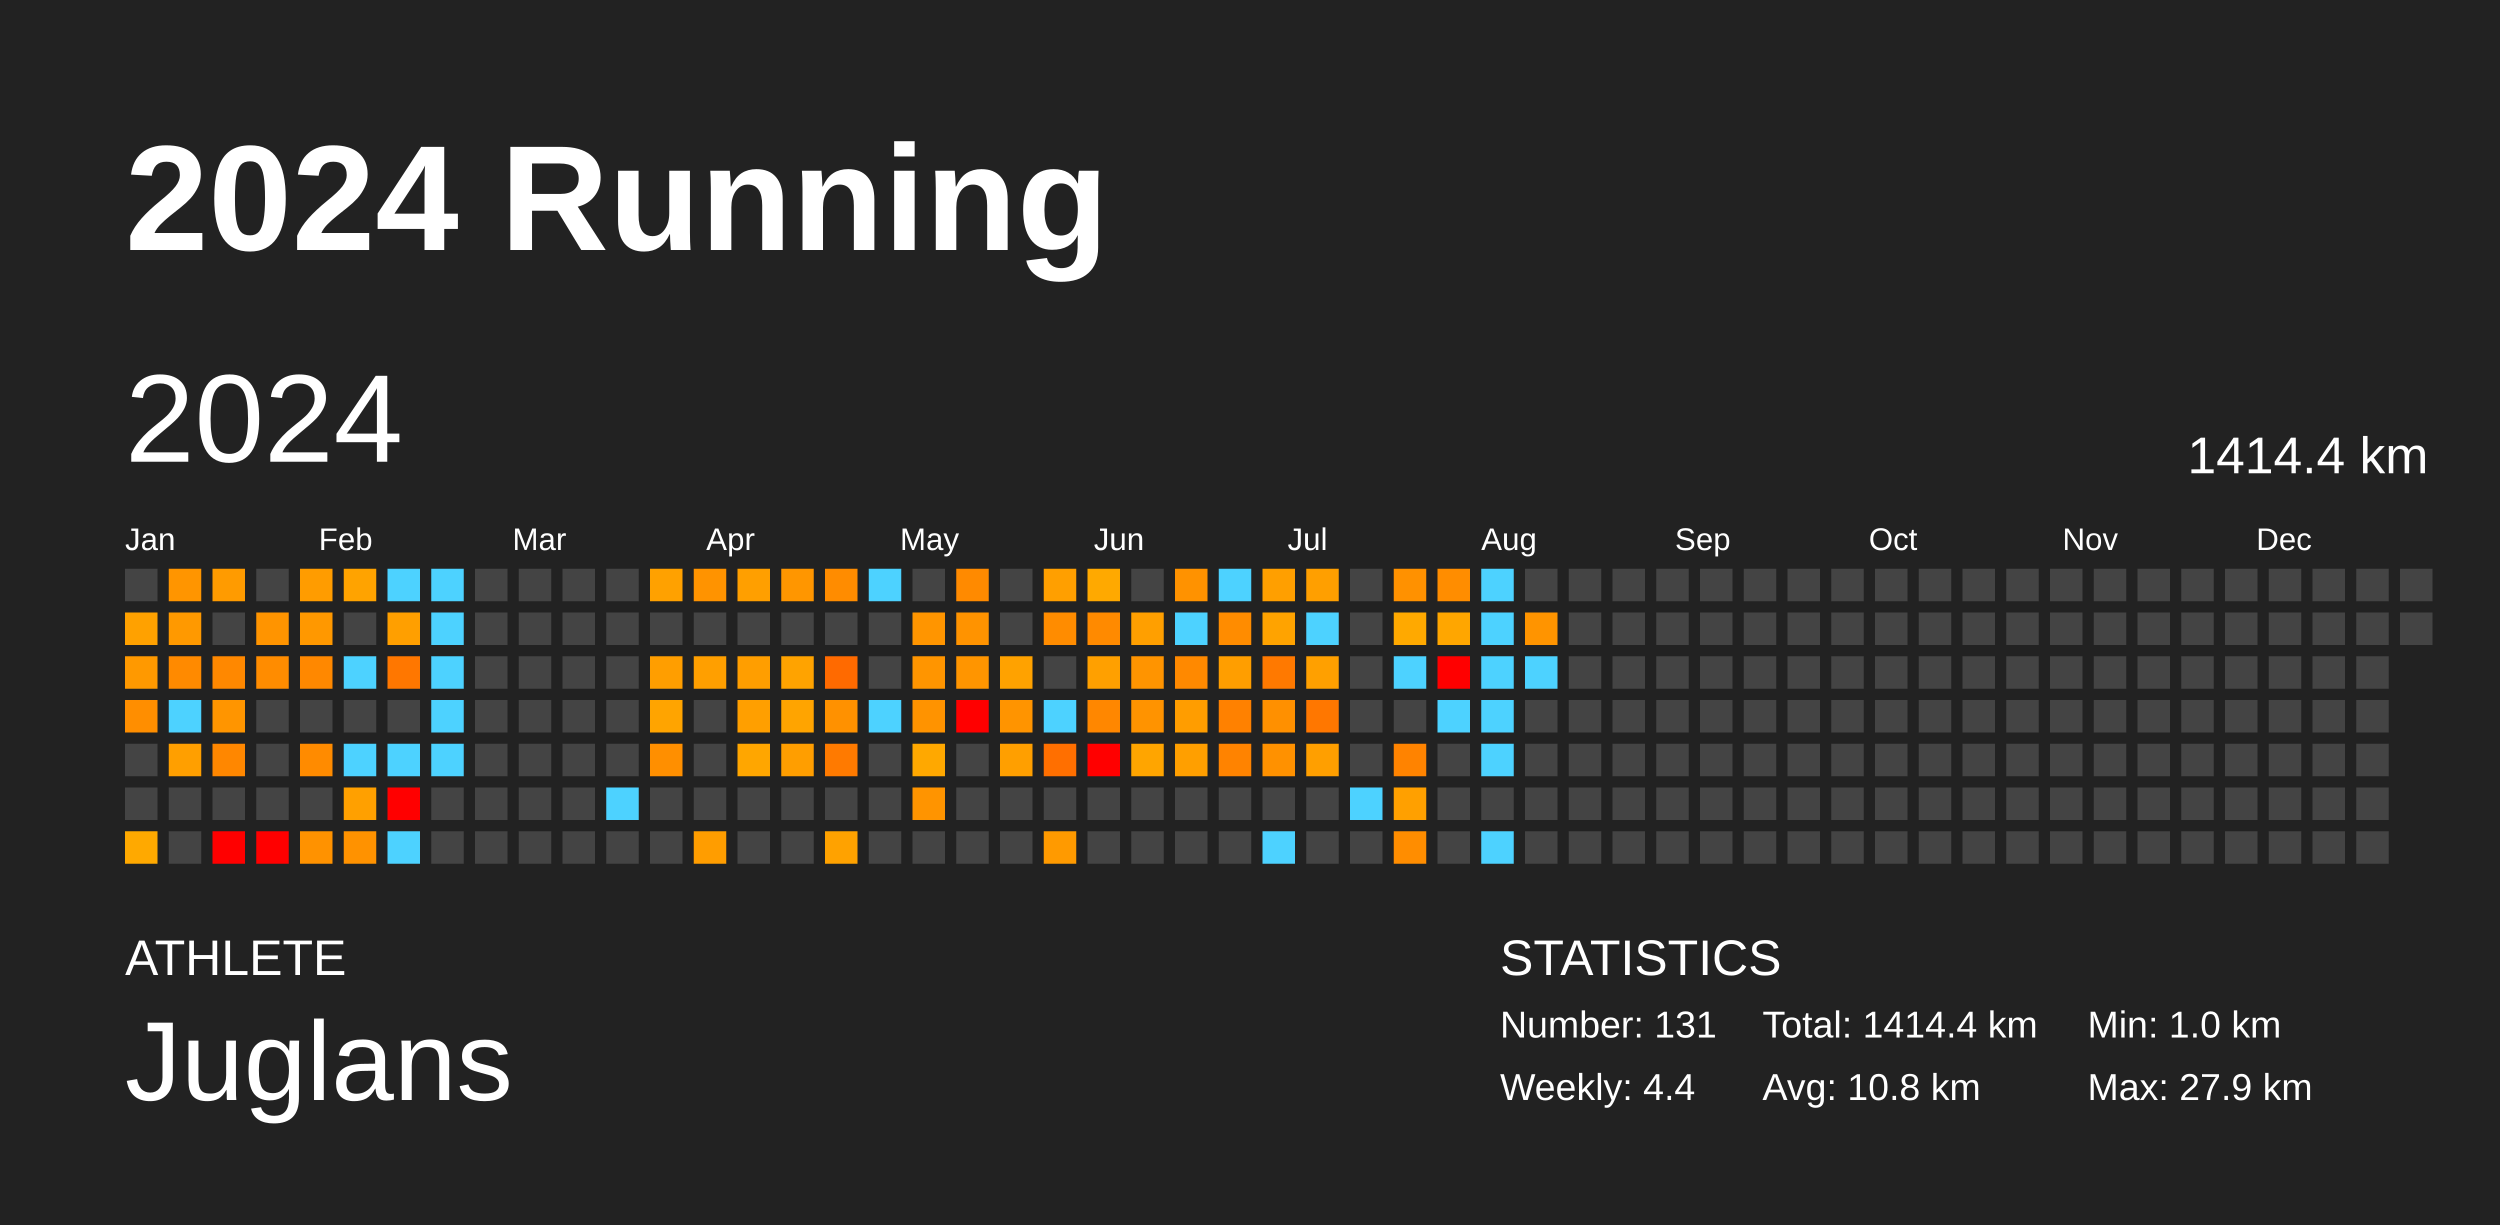
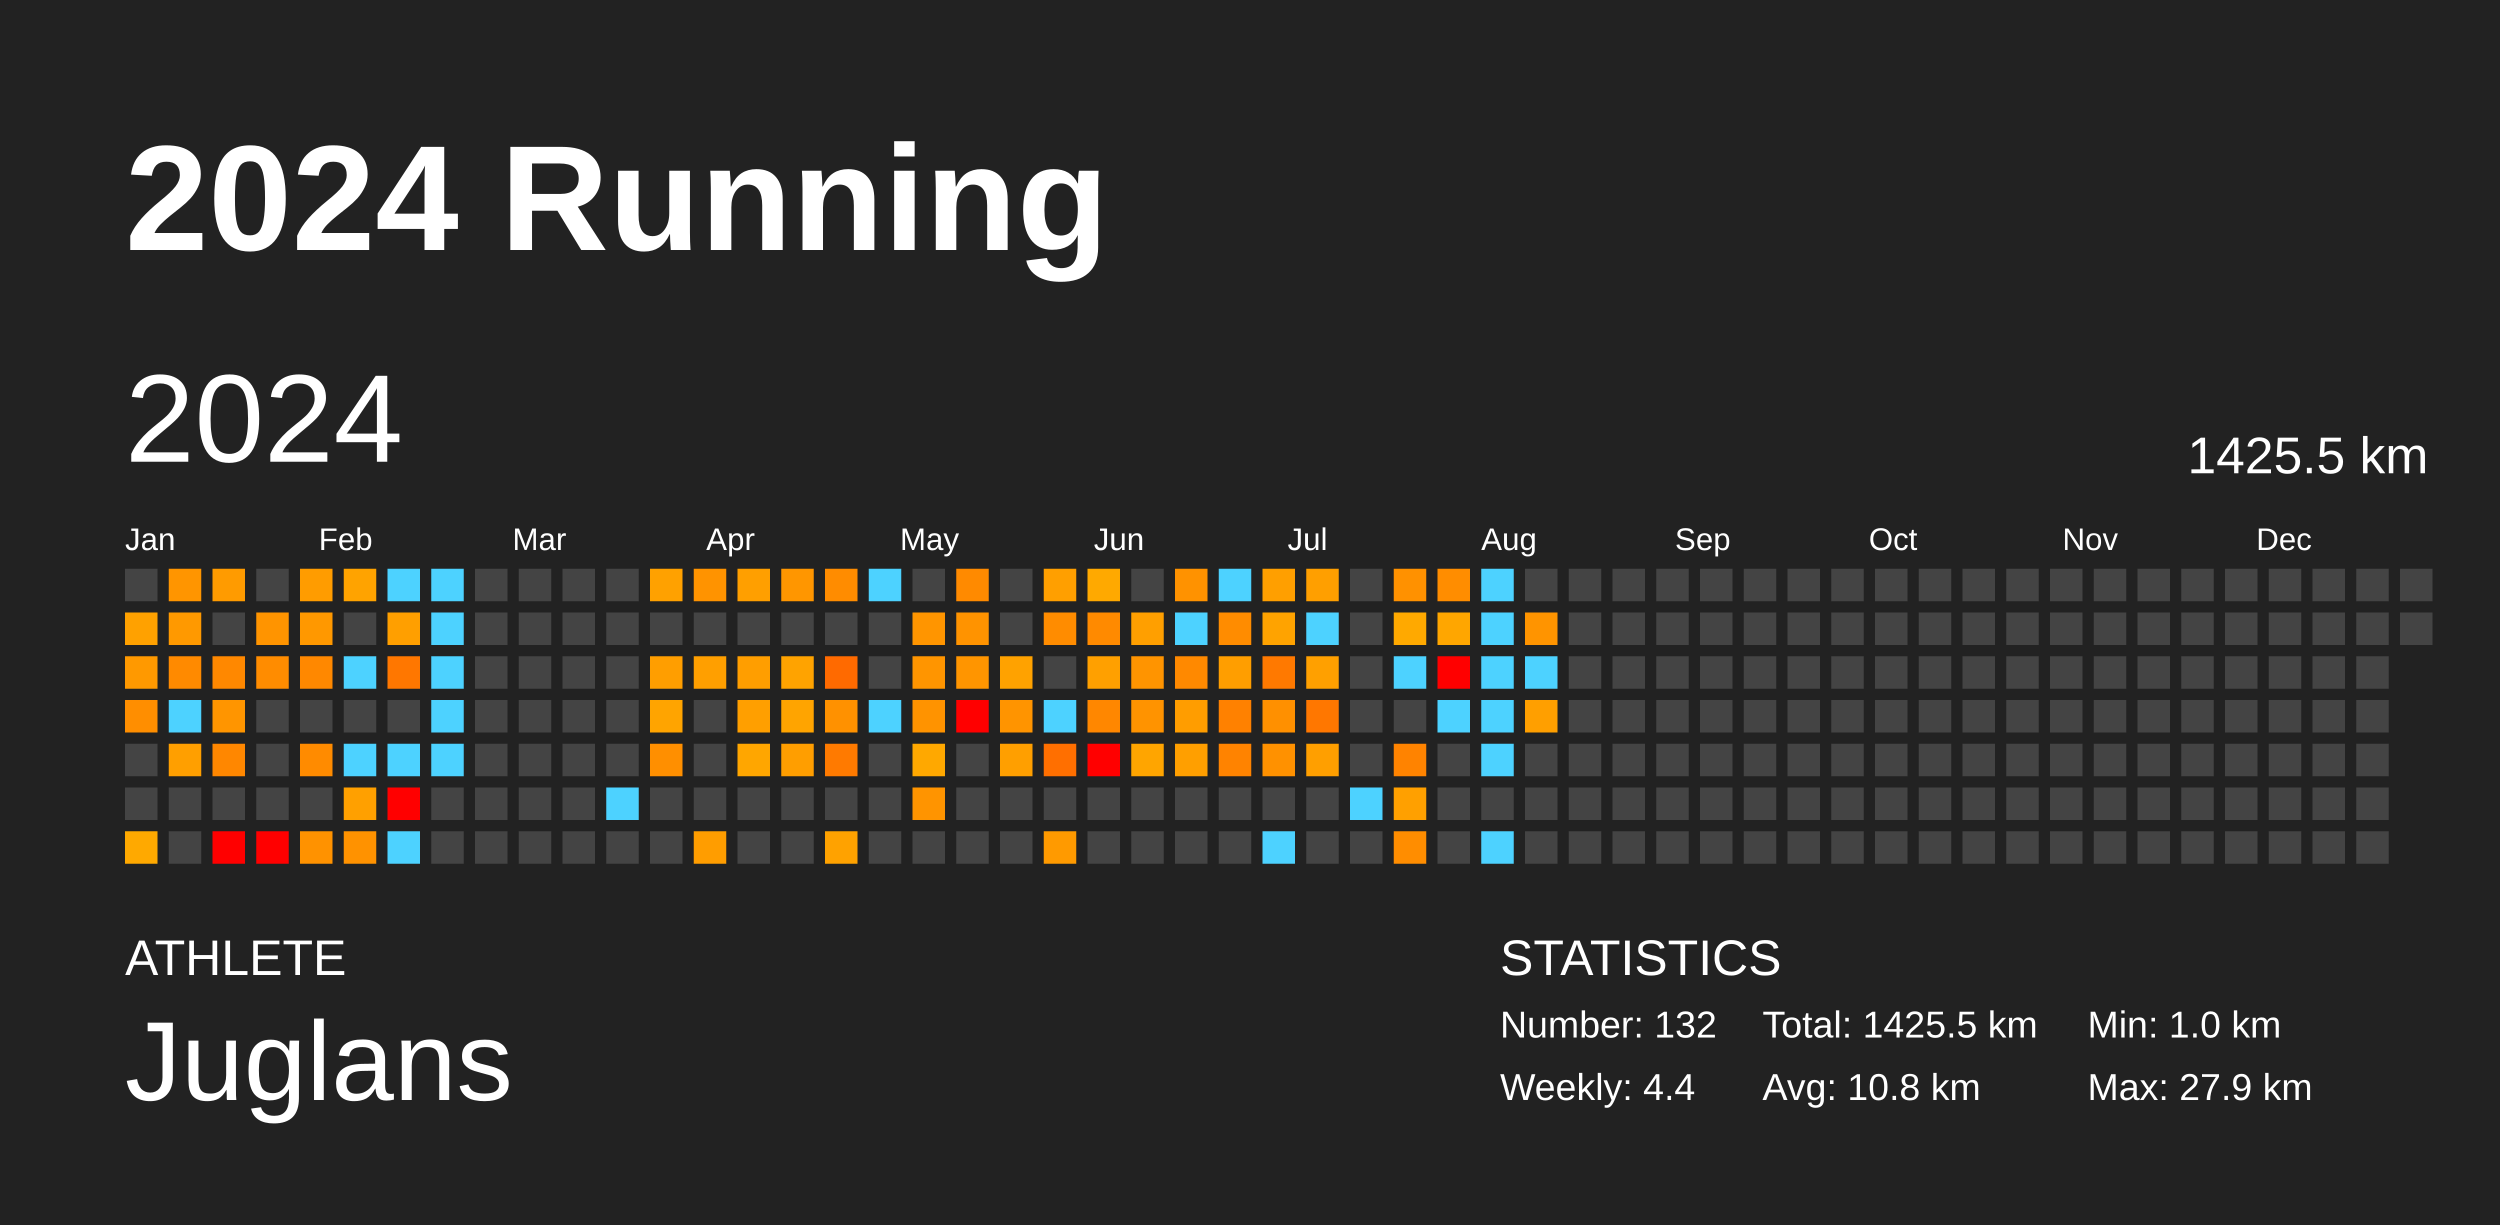
<svg xmlns="http://www.w3.org/2000/svg" baseProfile="full" height="98mm" version="1.1" viewBox="0,0,200,98" width="200mm">
  <defs />
  <rect fill="#222222" height="98" width="200" x="0" y="0" />
  <text fill="#FFFFFF" style="font-size:12px; font-family:Arial; font-weight:bold;" x="10" y="20">2024 Running</text>
  <text fill="#FFFFFF" style="font-size:4px; font-family:Arial" x="10" y="78">ATHLETE</text>
  <text fill="#FFFFFF" style="font-size:9px; font-family:Arial" x="10" y="88">Juglans</text>
  <text fill="#FFFFFF" style="font-size:4px; font-family:Arial" x="120" y="78">STATISTICS</text>
-   <text fill="#FFFFFF" style="font-size:3px; font-family:Arial" x="120" y="83">Number: 131</text>
+   <text fill="#FFFFFF" style="font-size:3px; font-family:Arial" x="120" y="83">Number: 132</text>
  <text fill="#FFFFFF" style="font-size:3px; font-family:Arial" x="120" y="88">Weekly: 4.4</text>
-   <text fill="#FFFFFF" style="font-size:3px; font-family:Arial" x="141" y="83">Total: 1414.4 km</text>
+   <text fill="#FFFFFF" style="font-size:3px; font-family:Arial" x="141" y="83">Total: 1425.5 km</text>
  <text fill="#FFFFFF" style="font-size:3px; font-family:Arial" x="141" y="88">Avg: 10.8 km</text>
  <text fill="#FFFFFF" style="font-size:3px; font-family:Arial" x="167" y="83">Min: 1.0 km</text>
  <text fill="#FFFFFF" style="font-size:3px; font-family:Arial" x="167" y="88">Max: 27.9 km</text>
  <text dominant-baseline="hanging" fill="#FFFFFF" style="font-size:10.0px; font-family:Arial;" x="10" y="30">2024</text>
-   <text dominant-baseline="hanging" fill="#FFFFFF" style="font-size:4.125px; font-family:Arial;" x="175" y="35">1414.4 km</text>
+   <text dominant-baseline="hanging" fill="#FFFFFF" style="font-size:4.125px; font-family:Arial;" x="175" y="35">1425.5 km</text>
  <text fill="#FFFFFF" style="font-size:2.5px; font-family:Arial" x="10.0" y="44">Jan</text>
  <text fill="#FFFFFF" style="font-size:2.5px; font-family:Arial" x="25.5" y="44">Feb</text>
  <text fill="#FFFFFF" style="font-size:2.5px; font-family:Arial" x="41.0" y="44">Mar</text>
  <text fill="#FFFFFF" style="font-size:2.5px; font-family:Arial" x="56.5" y="44">Apr</text>
  <text fill="#FFFFFF" style="font-size:2.5px; font-family:Arial" x="72.0" y="44">May</text>
  <text fill="#FFFFFF" style="font-size:2.5px; font-family:Arial" x="87.5" y="44">Jun</text>
  <text fill="#FFFFFF" style="font-size:2.5px; font-family:Arial" x="103.0" y="44">Jul</text>
  <text fill="#FFFFFF" style="font-size:2.5px; font-family:Arial" x="118.5" y="44">Aug</text>
  <text fill="#FFFFFF" style="font-size:2.5px; font-family:Arial" x="134.0" y="44">Sep</text>
  <text fill="#FFFFFF" style="font-size:2.5px; font-family:Arial" x="149.5" y="44">Oct</text>
  <text fill="#FFFFFF" style="font-size:2.5px; font-family:Arial" x="165.0" y="44">Nov</text>
  <text fill="#FFFFFF" style="font-size:2.5px; font-family:Arial" x="180.5" y="44">Dec</text>
  <rect fill="#444444" height="2.6" width="2.6" x="10.0" y="45.5" />
  <rect fill="#ffa100" height="2.6" width="2.6" x="10.0" y="49.0" />
  <rect fill="#ff9900" height="2.6" width="2.6" x="10.0" y="52.5" />
  <rect fill="#ff8e00" height="2.6" width="2.6" x="10.0" y="56.0" />
  <rect fill="#444444" height="2.6" width="2.6" x="10.0" y="59.5" />
  <rect fill="#444444" height="2.6" width="2.6" x="10.0" y="63.0" />
  <rect fill="#ffa900" height="2.6" width="2.6" x="10.0" y="66.5" />
  <rect fill="#ff9500" height="2.6" width="2.6" x="13.5" y="45.5" />
  <rect fill="#ff9900" height="2.6" width="2.6" x="13.5" y="49.0" />
  <rect fill="#ff8a00" height="2.6" width="2.6" x="13.5" y="52.5" />
  <rect fill="#4dd2ff" height="2.6" width="2.6" x="13.5" y="56.0" />
  <rect fill="#ff9f00" height="2.6" width="2.6" x="13.5" y="59.5" />
  <rect fill="#444444" height="2.6" width="2.6" x="13.5" y="63.0" />
  <rect fill="#444444" height="2.6" width="2.6" x="13.5" y="66.5" />
  <rect fill="#ff9b00" height="2.6" width="2.6" x="17.0" y="45.5" />
  <rect fill="#444444" height="2.6" width="2.6" x="17.0" y="49.0" />
  <rect fill="#ff8800" height="2.6" width="2.6" x="17.0" y="52.5" />
  <rect fill="#ff9500" height="2.6" width="2.6" x="17.0" y="56.0" />
  <rect fill="#ff8700" height="2.6" width="2.6" x="17.0" y="59.5" />
  <rect fill="#444444" height="2.6" width="2.6" x="17.0" y="63.0" />
  <rect fill="red" height="2.6" width="2.6" x="17.0" y="66.5" />
  <rect fill="#444444" height="2.6" width="2.6" x="20.5" y="45.5" />
  <rect fill="#ff9400" height="2.6" width="2.6" x="20.5" y="49.0" />
  <rect fill="#ff8c00" height="2.6" width="2.6" x="20.5" y="52.5" />
  <rect fill="#444444" height="2.6" width="2.6" x="20.5" y="56.0" />
  <rect fill="#444444" height="2.6" width="2.6" x="20.5" y="59.5" />
  <rect fill="#444444" height="2.6" width="2.6" x="20.5" y="63.0" />
  <rect fill="red" height="2.6" width="2.6" x="20.5" y="66.5" />
  <rect fill="#ff9c00" height="2.6" width="2.6" x="24.0" y="45.5" />
  <rect fill="#ff9800" height="2.6" width="2.6" x="24.0" y="49.0" />
  <rect fill="#ff8800" height="2.6" width="2.6" x="24.0" y="52.5" />
  <rect fill="#444444" height="2.6" width="2.6" x="24.0" y="56.0" />
  <rect fill="#ff8b00" height="2.6" width="2.6" x="24.0" y="59.5" />
  <rect fill="#444444" height="2.6" width="2.6" x="24.0" y="63.0" />
  <rect fill="#ff9200" height="2.6" width="2.6" x="24.0" y="66.5" />
  <rect fill="#ffa300" height="2.6" width="2.6" x="27.5" y="45.5" />
  <rect fill="#444444" height="2.6" width="2.6" x="27.5" y="49.0" />
  <rect fill="#4dd2ff" height="2.6" width="2.6" x="27.5" y="52.5" />
  <rect fill="#444444" height="2.6" width="2.6" x="27.5" y="56.0" />
  <rect fill="#4dd2ff" height="2.6" width="2.6" x="27.5" y="59.5" />
  <rect fill="#ffa000" height="2.6" width="2.6" x="27.5" y="63.0" />
  <rect fill="#ff9200" height="2.6" width="2.6" x="27.5" y="66.5" />
  <rect fill="#4dd2ff" height="2.6" width="2.6" x="31.0" y="45.5" />
  <rect fill="#ff9f00" height="2.6" width="2.6" x="31.0" y="49.0" />
  <rect fill="#ff7700" height="2.6" width="2.6" x="31.0" y="52.5" />
  <rect fill="#444444" height="2.6" width="2.6" x="31.0" y="56.0" />
  <rect fill="#4dd2ff" height="2.6" width="2.6" x="31.0" y="59.5" />
  <rect fill="red" height="2.6" width="2.6" x="31.0" y="63.0" />
  <rect fill="#4dd2ff" height="2.6" width="2.6" x="31.0" y="66.5" />
  <rect fill="#4dd2ff" height="2.6" width="2.6" x="34.5" y="45.5" />
  <rect fill="#4dd2ff" height="2.6" width="2.6" x="34.5" y="49.0" />
  <rect fill="#4dd2ff" height="2.6" width="2.6" x="34.5" y="52.5" />
  <rect fill="#4dd2ff" height="2.6" width="2.6" x="34.5" y="56.0" />
  <rect fill="#4dd2ff" height="2.6" width="2.6" x="34.5" y="59.5" />
  <rect fill="#444444" height="2.6" width="2.6" x="34.5" y="63.0" />
  <rect fill="#444444" height="2.6" width="2.6" x="34.5" y="66.5" />
  <rect fill="#444444" height="2.6" width="2.6" x="38.0" y="45.5" />
  <rect fill="#444444" height="2.6" width="2.6" x="38.0" y="49.0" />
  <rect fill="#444444" height="2.6" width="2.6" x="38.0" y="52.5" />
  <rect fill="#444444" height="2.6" width="2.6" x="38.0" y="56.0" />
  <rect fill="#444444" height="2.6" width="2.6" x="38.0" y="59.5" />
  <rect fill="#444444" height="2.6" width="2.6" x="38.0" y="63.0" />
  <rect fill="#444444" height="2.6" width="2.6" x="38.0" y="66.5" />
  <rect fill="#444444" height="2.6" width="2.6" x="41.5" y="45.5" />
  <rect fill="#444444" height="2.6" width="2.6" x="41.5" y="49.0" />
  <rect fill="#444444" height="2.6" width="2.6" x="41.5" y="52.5" />
  <rect fill="#444444" height="2.6" width="2.6" x="41.5" y="56.0" />
  <rect fill="#444444" height="2.6" width="2.6" x="41.5" y="59.5" />
  <rect fill="#444444" height="2.6" width="2.6" x="41.5" y="63.0" />
  <rect fill="#444444" height="2.6" width="2.6" x="41.5" y="66.5" />
  <rect fill="#444444" height="2.6" width="2.6" x="45.0" y="45.5" />
  <rect fill="#444444" height="2.6" width="2.6" x="45.0" y="49.0" />
  <rect fill="#444444" height="2.6" width="2.6" x="45.0" y="52.5" />
  <rect fill="#444444" height="2.6" width="2.6" x="45.0" y="56.0" />
  <rect fill="#444444" height="2.6" width="2.6" x="45.0" y="59.5" />
  <rect fill="#444444" height="2.6" width="2.6" x="45.0" y="63.0" />
  <rect fill="#444444" height="2.6" width="2.6" x="45.0" y="66.5" />
  <rect fill="#444444" height="2.6" width="2.6" x="48.5" y="45.5" />
  <rect fill="#444444" height="2.6" width="2.6" x="48.5" y="49.0" />
  <rect fill="#444444" height="2.6" width="2.6" x="48.5" y="52.5" />
  <rect fill="#444444" height="2.6" width="2.6" x="48.5" y="56.0" />
  <rect fill="#444444" height="2.6" width="2.6" x="48.5" y="59.5" />
  <rect fill="#4dd2ff" height="2.6" width="2.6" x="48.5" y="63.0" />
  <rect fill="#444444" height="2.6" width="2.6" x="48.5" y="66.5" />
  <rect fill="#ffa100" height="2.6" width="2.6" x="52.0" y="45.5" />
  <rect fill="#444444" height="2.6" width="2.6" x="52.0" y="49.0" />
  <rect fill="#ff9e00" height="2.6" width="2.6" x="52.0" y="52.5" />
  <rect fill="#ffa400" height="2.6" width="2.6" x="52.0" y="56.0" />
  <rect fill="#ff8f00" height="2.6" width="2.6" x="52.0" y="59.5" />
  <rect fill="#444444" height="2.6" width="2.6" x="52.0" y="63.0" />
  <rect fill="#444444" height="2.6" width="2.6" x="52.0" y="66.5" />
  <rect fill="#ff9300" height="2.6" width="2.6" x="55.5" y="45.5" />
  <rect fill="#444444" height="2.6" width="2.6" x="55.5" y="49.0" />
  <rect fill="#ff9f00" height="2.6" width="2.6" x="55.5" y="52.5" />
  <rect fill="#444444" height="2.6" width="2.6" x="55.5" y="56.0" />
  <rect fill="#444444" height="2.6" width="2.6" x="55.5" y="59.5" />
  <rect fill="#444444" height="2.6" width="2.6" x="55.5" y="63.0" />
  <rect fill="#ff9d00" height="2.6" width="2.6" x="55.5" y="66.5" />
  <rect fill="#ff9f00" height="2.6" width="2.6" x="59.0" y="45.5" />
  <rect fill="#444444" height="2.6" width="2.6" x="59.0" y="49.0" />
  <rect fill="#ff9e00" height="2.6" width="2.6" x="59.0" y="52.5" />
  <rect fill="#ff9f00" height="2.6" width="2.6" x="59.0" y="56.0" />
  <rect fill="#ffa600" height="2.6" width="2.6" x="59.0" y="59.5" />
  <rect fill="#444444" height="2.6" width="2.6" x="59.0" y="63.0" />
  <rect fill="#444444" height="2.6" width="2.6" x="59.0" y="66.5" />
  <rect fill="#ff9600" height="2.6" width="2.6" x="62.5" y="45.5" />
  <rect fill="#444444" height="2.6" width="2.6" x="62.5" y="49.0" />
  <rect fill="#ffa300" height="2.6" width="2.6" x="62.5" y="52.5" />
  <rect fill="#ffa400" height="2.6" width="2.6" x="62.5" y="56.0" />
  <rect fill="#ff9e00" height="2.6" width="2.6" x="62.5" y="59.5" />
  <rect fill="#444444" height="2.6" width="2.6" x="62.5" y="63.0" />
  <rect fill="#444444" height="2.6" width="2.6" x="62.5" y="66.5" />
  <rect fill="#ff8c00" height="2.6" width="2.6" x="66.0" y="45.5" />
  <rect fill="#444444" height="2.6" width="2.6" x="66.0" y="49.0" />
  <rect fill="#ff6a00" height="2.6" width="2.6" x="66.0" y="52.5" />
  <rect fill="#ff9100" height="2.6" width="2.6" x="66.0" y="56.0" />
  <rect fill="#ff7a00" height="2.6" width="2.6" x="66.0" y="59.5" />
  <rect fill="#444444" height="2.6" width="2.6" x="66.0" y="63.0" />
  <rect fill="#ffa200" height="2.6" width="2.6" x="66.0" y="66.5" />
  <rect fill="#4dd2ff" height="2.6" width="2.6" x="69.5" y="45.5" />
  <rect fill="#444444" height="2.6" width="2.6" x="69.5" y="49.0" />
  <rect fill="#444444" height="2.6" width="2.6" x="69.5" y="52.5" />
  <rect fill="#4dd2ff" height="2.6" width="2.6" x="69.5" y="56.0" />
  <rect fill="#444444" height="2.6" width="2.6" x="69.5" y="59.5" />
  <rect fill="#444444" height="2.6" width="2.6" x="69.5" y="63.0" />
  <rect fill="#444444" height="2.6" width="2.6" x="69.5" y="66.5" />
  <rect fill="#444444" height="2.6" width="2.6" x="73.0" y="45.5" />
  <rect fill="#ff9500" height="2.6" width="2.6" x="73.0" y="49.0" />
  <rect fill="#ff9500" height="2.6" width="2.6" x="73.0" y="52.5" />
  <rect fill="#ff9300" height="2.6" width="2.6" x="73.0" y="56.0" />
  <rect fill="#ffa800" height="2.6" width="2.6" x="73.0" y="59.5" />
  <rect fill="#ff9400" height="2.6" width="2.6" x="73.0" y="63.0" />
  <rect fill="#444444" height="2.6" width="2.6" x="73.0" y="66.5" />
  <rect fill="#ff8a00" height="2.6" width="2.6" x="76.5" y="45.5" />
  <rect fill="#ff9300" height="2.6" width="2.6" x="76.5" y="49.0" />
  <rect fill="#ff9500" height="2.6" width="2.6" x="76.5" y="52.5" />
  <rect fill="red" height="2.6" width="2.6" x="76.5" y="56.0" />
  <rect fill="#444444" height="2.6" width="2.6" x="76.5" y="59.5" />
  <rect fill="#444444" height="2.6" width="2.6" x="76.5" y="63.0" />
  <rect fill="#444444" height="2.6" width="2.6" x="76.5" y="66.5" />
  <rect fill="#444444" height="2.6" width="2.6" x="80.0" y="45.5" />
  <rect fill="#444444" height="2.6" width="2.6" x="80.0" y="49.0" />
  <rect fill="#ffa200" height="2.6" width="2.6" x="80.0" y="52.5" />
  <rect fill="#ff9400" height="2.6" width="2.6" x="80.0" y="56.0" />
  <rect fill="#ff9f00" height="2.6" width="2.6" x="80.0" y="59.5" />
  <rect fill="#444444" height="2.6" width="2.6" x="80.0" y="63.0" />
  <rect fill="#444444" height="2.6" width="2.6" x="80.0" y="66.5" />
  <rect fill="#ff9f00" height="2.6" width="2.6" x="83.5" y="45.5" />
  <rect fill="#ff8c00" height="2.6" width="2.6" x="83.5" y="49.0" />
  <rect fill="#444444" height="2.6" width="2.6" x="83.5" y="52.5" />
  <rect fill="#4dd2ff" height="2.6" width="2.6" x="83.5" y="56.0" />
  <rect fill="#ff6f00" height="2.6" width="2.6" x="83.5" y="59.5" />
  <rect fill="#444444" height="2.6" width="2.6" x="83.5" y="63.0" />
  <rect fill="#ff9a00" height="2.6" width="2.6" x="83.5" y="66.5" />
  <rect fill="#ffa900" height="2.6" width="2.6" x="87.0" y="45.5" />
  <rect fill="#ff8a00" height="2.6" width="2.6" x="87.0" y="49.0" />
  <rect fill="#ffa000" height="2.6" width="2.6" x="87.0" y="52.5" />
  <rect fill="#ff8700" height="2.6" width="2.6" x="87.0" y="56.0" />
  <rect fill="red" height="2.6" width="2.6" x="87.0" y="59.5" />
  <rect fill="#444444" height="2.6" width="2.6" x="87.0" y="63.0" />
  <rect fill="#444444" height="2.6" width="2.6" x="87.0" y="66.5" />
  <rect fill="#444444" height="2.6" width="2.6" x="90.5" y="45.5" />
  <rect fill="#ff9f00" height="2.6" width="2.6" x="90.5" y="49.0" />
  <rect fill="#ff9400" height="2.6" width="2.6" x="90.5" y="52.5" />
  <rect fill="#ff9300" height="2.6" width="2.6" x="90.5" y="56.0" />
  <rect fill="#ffa500" height="2.6" width="2.6" x="90.5" y="59.5" />
  <rect fill="#444444" height="2.6" width="2.6" x="90.5" y="63.0" />
  <rect fill="#444444" height="2.6" width="2.6" x="90.5" y="66.5" />
  <rect fill="#ff9200" height="2.6" width="2.6" x="94.0" y="45.5" />
  <rect fill="#4dd2ff" height="2.6" width="2.6" x="94.0" y="49.0" />
  <rect fill="#ff8900" height="2.6" width="2.6" x="94.0" y="52.5" />
  <rect fill="#ff9d00" height="2.6" width="2.6" x="94.0" y="56.0" />
  <rect fill="#ff9f00" height="2.6" width="2.6" x="94.0" y="59.5" />
  <rect fill="#444444" height="2.6" width="2.6" x="94.0" y="63.0" />
  <rect fill="#444444" height="2.6" width="2.6" x="94.0" y="66.5" />
  <rect fill="#4dd2ff" height="2.6" width="2.6" x="97.5" y="45.5" />
  <rect fill="#ff8c00" height="2.6" width="2.6" x="97.5" y="49.0" />
  <rect fill="#ff9e00" height="2.6" width="2.6" x="97.5" y="52.5" />
  <rect fill="#ff8100" height="2.6" width="2.6" x="97.5" y="56.0" />
  <rect fill="#ff8300" height="2.6" width="2.6" x="97.5" y="59.5" />
  <rect fill="#444444" height="2.6" width="2.6" x="97.5" y="63.0" />
  <rect fill="#444444" height="2.6" width="2.6" x="97.5" y="66.5" />
  <rect fill="#ff9f00" height="2.6" width="2.6" x="101.0" y="45.5" />
  <rect fill="#ffa300" height="2.6" width="2.6" x="101.0" y="49.0" />
  <rect fill="#ff7900" height="2.6" width="2.6" x="101.0" y="52.5" />
  <rect fill="#ff9000" height="2.6" width="2.6" x="101.0" y="56.0" />
  <rect fill="#ff9100" height="2.6" width="2.6" x="101.0" y="59.5" />
  <rect fill="#444444" height="2.6" width="2.6" x="101.0" y="63.0" />
  <rect fill="#4dd2ff" height="2.6" width="2.6" x="101.0" y="66.5" />
  <rect fill="#ff9f00" height="2.6" width="2.6" x="104.5" y="45.5" />
  <rect fill="#4dd2ff" height="2.6" width="2.6" x="104.5" y="49.0" />
  <rect fill="#ffa000" height="2.6" width="2.6" x="104.5" y="52.5" />
  <rect fill="#ff7700" height="2.6" width="2.6" x="104.5" y="56.0" />
  <rect fill="#ff9f00" height="2.6" width="2.6" x="104.5" y="59.5" />
  <rect fill="#444444" height="2.6" width="2.6" x="104.5" y="63.0" />
  <rect fill="#444444" height="2.6" width="2.6" x="104.5" y="66.5" />
  <rect fill="#444444" height="2.6" width="2.6" x="108.0" y="45.5" />
  <rect fill="#444444" height="2.6" width="2.6" x="108.0" y="49.0" />
  <rect fill="#444444" height="2.6" width="2.6" x="108.0" y="52.5" />
  <rect fill="#444444" height="2.6" width="2.6" x="108.0" y="56.0" />
  <rect fill="#444444" height="2.6" width="2.6" x="108.0" y="59.5" />
  <rect fill="#4dd2ff" height="2.6" width="2.6" x="108.0" y="63.0" />
  <rect fill="#444444" height="2.6" width="2.6" x="108.0" y="66.5" />
  <rect fill="#ff9100" height="2.6" width="2.6" x="111.5" y="45.5" />
  <rect fill="#ffa900" height="2.6" width="2.6" x="111.5" y="49.0" />
  <rect fill="#4dd2ff" height="2.6" width="2.6" x="111.5" y="52.5" />
  <rect fill="#444444" height="2.6" width="2.6" x="111.5" y="56.0" />
  <rect fill="#ff8300" height="2.6" width="2.6" x="111.5" y="59.5" />
  <rect fill="#ffa000" height="2.6" width="2.6" x="111.5" y="63.0" />
  <rect fill="#ff8d00" height="2.6" width="2.6" x="111.5" y="66.5" />
  <rect fill="#ff8d00" height="2.6" width="2.6" x="115.0" y="45.5" />
  <rect fill="#ffa600" height="2.6" width="2.6" x="115.0" y="49.0" />
  <rect fill="red" height="2.6" width="2.6" x="115.0" y="52.5" />
  <rect fill="#4dd2ff" height="2.6" width="2.6" x="115.0" y="56.0" />
  <rect fill="#444444" height="2.6" width="2.6" x="115.0" y="59.5" />
  <rect fill="#444444" height="2.6" width="2.6" x="115.0" y="63.0" />
  <rect fill="#444444" height="2.6" width="2.6" x="115.0" y="66.5" />
  <rect fill="#4dd2ff" height="2.6" width="2.6" x="118.5" y="45.5" />
  <rect fill="#4dd2ff" height="2.6" width="2.6" x="118.5" y="49.0" />
  <rect fill="#4dd2ff" height="2.6" width="2.6" x="118.5" y="52.5" />
  <rect fill="#4dd2ff" height="2.6" width="2.6" x="118.5" y="56.0" />
  <rect fill="#4dd2ff" height="2.6" width="2.6" x="118.5" y="59.5" />
  <rect fill="#444444" height="2.6" width="2.6" x="118.5" y="63.0" />
  <rect fill="#4dd2ff" height="2.6" width="2.6" x="118.5" y="66.5" />
  <rect fill="#444444" height="2.6" width="2.6" x="122.0" y="45.5" />
  <rect fill="#ff9400" height="2.6" width="2.6" x="122.0" y="49.0" />
  <rect fill="#4dd2ff" height="2.6" width="2.6" x="122.0" y="52.5" />
-   <rect fill="#444444" height="2.6" width="2.6" x="122.0" y="56.0" />
+   <rect fill="#ff9f00" height="2.6" width="2.6" x="122.0" y="56.0" />
  <rect fill="#444444" height="2.6" width="2.6" x="122.0" y="59.5" />
  <rect fill="#444444" height="2.6" width="2.6" x="122.0" y="63.0" />
  <rect fill="#444444" height="2.6" width="2.6" x="122.0" y="66.5" />
  <rect fill="#444444" height="2.6" width="2.6" x="125.5" y="45.5" />
  <rect fill="#444444" height="2.6" width="2.6" x="125.5" y="49.0" />
  <rect fill="#444444" height="2.6" width="2.6" x="125.5" y="52.5" />
  <rect fill="#444444" height="2.6" width="2.6" x="125.5" y="56.0" />
  <rect fill="#444444" height="2.6" width="2.6" x="125.5" y="59.5" />
  <rect fill="#444444" height="2.6" width="2.6" x="125.5" y="63.0" />
  <rect fill="#444444" height="2.6" width="2.6" x="125.5" y="66.5" />
  <rect fill="#444444" height="2.6" width="2.6" x="129.0" y="45.5" />
  <rect fill="#444444" height="2.6" width="2.6" x="129.0" y="49.0" />
  <rect fill="#444444" height="2.6" width="2.6" x="129.0" y="52.5" />
  <rect fill="#444444" height="2.6" width="2.6" x="129.0" y="56.0" />
  <rect fill="#444444" height="2.6" width="2.6" x="129.0" y="59.5" />
  <rect fill="#444444" height="2.6" width="2.6" x="129.0" y="63.0" />
  <rect fill="#444444" height="2.6" width="2.6" x="129.0" y="66.5" />
  <rect fill="#444444" height="2.6" width="2.6" x="132.5" y="45.5" />
  <rect fill="#444444" height="2.6" width="2.6" x="132.5" y="49.0" />
  <rect fill="#444444" height="2.6" width="2.6" x="132.5" y="52.5" />
  <rect fill="#444444" height="2.6" width="2.6" x="132.5" y="56.0" />
  <rect fill="#444444" height="2.6" width="2.6" x="132.5" y="59.5" />
  <rect fill="#444444" height="2.6" width="2.6" x="132.5" y="63.0" />
  <rect fill="#444444" height="2.6" width="2.6" x="132.5" y="66.5" />
  <rect fill="#444444" height="2.6" width="2.6" x="136.0" y="45.5" />
  <rect fill="#444444" height="2.6" width="2.6" x="136.0" y="49.0" />
  <rect fill="#444444" height="2.6" width="2.6" x="136.0" y="52.5" />
  <rect fill="#444444" height="2.6" width="2.6" x="136.0" y="56.0" />
  <rect fill="#444444" height="2.6" width="2.6" x="136.0" y="59.5" />
  <rect fill="#444444" height="2.6" width="2.6" x="136.0" y="63.0" />
  <rect fill="#444444" height="2.6" width="2.6" x="136.0" y="66.5" />
  <rect fill="#444444" height="2.6" width="2.6" x="139.5" y="45.5" />
  <rect fill="#444444" height="2.6" width="2.6" x="139.5" y="49.0" />
  <rect fill="#444444" height="2.6" width="2.6" x="139.5" y="52.5" />
  <rect fill="#444444" height="2.6" width="2.6" x="139.5" y="56.0" />
  <rect fill="#444444" height="2.6" width="2.6" x="139.5" y="59.5" />
  <rect fill="#444444" height="2.6" width="2.6" x="139.5" y="63.0" />
  <rect fill="#444444" height="2.6" width="2.6" x="139.5" y="66.5" />
  <rect fill="#444444" height="2.6" width="2.6" x="143.0" y="45.5" />
  <rect fill="#444444" height="2.6" width="2.6" x="143.0" y="49.0" />
  <rect fill="#444444" height="2.6" width="2.6" x="143.0" y="52.5" />
  <rect fill="#444444" height="2.6" width="2.6" x="143.0" y="56.0" />
  <rect fill="#444444" height="2.6" width="2.6" x="143.0" y="59.5" />
  <rect fill="#444444" height="2.6" width="2.6" x="143.0" y="63.0" />
  <rect fill="#444444" height="2.6" width="2.6" x="143.0" y="66.5" />
  <rect fill="#444444" height="2.6" width="2.6" x="146.5" y="45.5" />
  <rect fill="#444444" height="2.6" width="2.6" x="146.5" y="49.0" />
  <rect fill="#444444" height="2.6" width="2.6" x="146.5" y="52.5" />
  <rect fill="#444444" height="2.6" width="2.6" x="146.5" y="56.0" />
  <rect fill="#444444" height="2.6" width="2.6" x="146.5" y="59.5" />
  <rect fill="#444444" height="2.6" width="2.6" x="146.5" y="63.0" />
  <rect fill="#444444" height="2.6" width="2.6" x="146.5" y="66.5" />
  <rect fill="#444444" height="2.6" width="2.6" x="150.0" y="45.5" />
  <rect fill="#444444" height="2.6" width="2.6" x="150.0" y="49.0" />
  <rect fill="#444444" height="2.6" width="2.6" x="150.0" y="52.5" />
  <rect fill="#444444" height="2.6" width="2.6" x="150.0" y="56.0" />
  <rect fill="#444444" height="2.6" width="2.6" x="150.0" y="59.5" />
  <rect fill="#444444" height="2.6" width="2.6" x="150.0" y="63.0" />
  <rect fill="#444444" height="2.6" width="2.6" x="150.0" y="66.5" />
  <rect fill="#444444" height="2.6" width="2.6" x="153.5" y="45.5" />
  <rect fill="#444444" height="2.6" width="2.6" x="153.5" y="49.0" />
  <rect fill="#444444" height="2.6" width="2.6" x="153.5" y="52.5" />
  <rect fill="#444444" height="2.6" width="2.6" x="153.5" y="56.0" />
  <rect fill="#444444" height="2.6" width="2.6" x="153.5" y="59.5" />
  <rect fill="#444444" height="2.6" width="2.6" x="153.5" y="63.0" />
  <rect fill="#444444" height="2.6" width="2.6" x="153.5" y="66.5" />
  <rect fill="#444444" height="2.6" width="2.6" x="157.0" y="45.5" />
  <rect fill="#444444" height="2.6" width="2.6" x="157.0" y="49.0" />
  <rect fill="#444444" height="2.6" width="2.6" x="157.0" y="52.5" />
  <rect fill="#444444" height="2.6" width="2.6" x="157.0" y="56.0" />
  <rect fill="#444444" height="2.6" width="2.6" x="157.0" y="59.5" />
  <rect fill="#444444" height="2.6" width="2.6" x="157.0" y="63.0" />
  <rect fill="#444444" height="2.6" width="2.6" x="157.0" y="66.5" />
  <rect fill="#444444" height="2.6" width="2.6" x="160.5" y="45.5" />
  <rect fill="#444444" height="2.6" width="2.6" x="160.5" y="49.0" />
  <rect fill="#444444" height="2.6" width="2.6" x="160.5" y="52.5" />
  <rect fill="#444444" height="2.6" width="2.6" x="160.5" y="56.0" />
  <rect fill="#444444" height="2.6" width="2.6" x="160.5" y="59.5" />
  <rect fill="#444444" height="2.6" width="2.6" x="160.5" y="63.0" />
  <rect fill="#444444" height="2.6" width="2.6" x="160.5" y="66.5" />
  <rect fill="#444444" height="2.6" width="2.6" x="164.0" y="45.5" />
  <rect fill="#444444" height="2.6" width="2.6" x="164.0" y="49.0" />
  <rect fill="#444444" height="2.6" width="2.6" x="164.0" y="52.5" />
  <rect fill="#444444" height="2.6" width="2.6" x="164.0" y="56.0" />
  <rect fill="#444444" height="2.6" width="2.6" x="164.0" y="59.5" />
  <rect fill="#444444" height="2.6" width="2.6" x="164.0" y="63.0" />
  <rect fill="#444444" height="2.6" width="2.6" x="164.0" y="66.5" />
  <rect fill="#444444" height="2.6" width="2.6" x="167.5" y="45.5" />
  <rect fill="#444444" height="2.6" width="2.6" x="167.5" y="49.0" />
  <rect fill="#444444" height="2.6" width="2.6" x="167.5" y="52.5" />
  <rect fill="#444444" height="2.6" width="2.6" x="167.5" y="56.0" />
  <rect fill="#444444" height="2.6" width="2.6" x="167.5" y="59.5" />
  <rect fill="#444444" height="2.6" width="2.6" x="167.5" y="63.0" />
  <rect fill="#444444" height="2.6" width="2.6" x="167.5" y="66.5" />
  <rect fill="#444444" height="2.6" width="2.6" x="171.0" y="45.5" />
  <rect fill="#444444" height="2.6" width="2.6" x="171.0" y="49.0" />
  <rect fill="#444444" height="2.6" width="2.6" x="171.0" y="52.5" />
  <rect fill="#444444" height="2.6" width="2.6" x="171.0" y="56.0" />
  <rect fill="#444444" height="2.6" width="2.6" x="171.0" y="59.5" />
  <rect fill="#444444" height="2.6" width="2.6" x="171.0" y="63.0" />
  <rect fill="#444444" height="2.6" width="2.6" x="171.0" y="66.5" />
  <rect fill="#444444" height="2.6" width="2.6" x="174.5" y="45.5" />
  <rect fill="#444444" height="2.6" width="2.6" x="174.5" y="49.0" />
  <rect fill="#444444" height="2.6" width="2.6" x="174.5" y="52.5" />
  <rect fill="#444444" height="2.6" width="2.6" x="174.5" y="56.0" />
  <rect fill="#444444" height="2.6" width="2.6" x="174.5" y="59.5" />
  <rect fill="#444444" height="2.6" width="2.6" x="174.5" y="63.0" />
  <rect fill="#444444" height="2.6" width="2.6" x="174.5" y="66.5" />
  <rect fill="#444444" height="2.6" width="2.6" x="178.0" y="45.5" />
  <rect fill="#444444" height="2.6" width="2.6" x="178.0" y="49.0" />
  <rect fill="#444444" height="2.6" width="2.6" x="178.0" y="52.5" />
  <rect fill="#444444" height="2.6" width="2.6" x="178.0" y="56.0" />
  <rect fill="#444444" height="2.6" width="2.6" x="178.0" y="59.5" />
  <rect fill="#444444" height="2.6" width="2.6" x="178.0" y="63.0" />
  <rect fill="#444444" height="2.6" width="2.6" x="178.0" y="66.5" />
  <rect fill="#444444" height="2.6" width="2.6" x="181.5" y="45.5" />
  <rect fill="#444444" height="2.6" width="2.6" x="181.5" y="49.0" />
  <rect fill="#444444" height="2.6" width="2.6" x="181.5" y="52.5" />
  <rect fill="#444444" height="2.6" width="2.6" x="181.5" y="56.0" />
  <rect fill="#444444" height="2.6" width="2.6" x="181.5" y="59.5" />
  <rect fill="#444444" height="2.6" width="2.6" x="181.5" y="63.0" />
  <rect fill="#444444" height="2.6" width="2.6" x="181.5" y="66.5" />
  <rect fill="#444444" height="2.6" width="2.6" x="185.0" y="45.5" />
  <rect fill="#444444" height="2.6" width="2.6" x="185.0" y="49.0" />
  <rect fill="#444444" height="2.6" width="2.6" x="185.0" y="52.5" />
  <rect fill="#444444" height="2.6" width="2.6" x="185.0" y="56.0" />
  <rect fill="#444444" height="2.6" width="2.6" x="185.0" y="59.5" />
  <rect fill="#444444" height="2.6" width="2.6" x="185.0" y="63.0" />
  <rect fill="#444444" height="2.6" width="2.6" x="185.0" y="66.5" />
  <rect fill="#444444" height="2.6" width="2.6" x="188.5" y="45.5" />
  <rect fill="#444444" height="2.6" width="2.6" x="188.5" y="49.0" />
  <rect fill="#444444" height="2.6" width="2.6" x="188.5" y="52.5" />
  <rect fill="#444444" height="2.6" width="2.6" x="188.5" y="56.0" />
  <rect fill="#444444" height="2.6" width="2.6" x="188.5" y="59.5" />
  <rect fill="#444444" height="2.6" width="2.6" x="188.5" y="63.0" />
  <rect fill="#444444" height="2.6" width="2.6" x="188.5" y="66.5" />
  <rect fill="#444444" height="2.6" width="2.6" x="192.0" y="45.5" />
  <rect fill="#444444" height="2.6" width="2.6" x="192.0" y="49.0" />
</svg>
